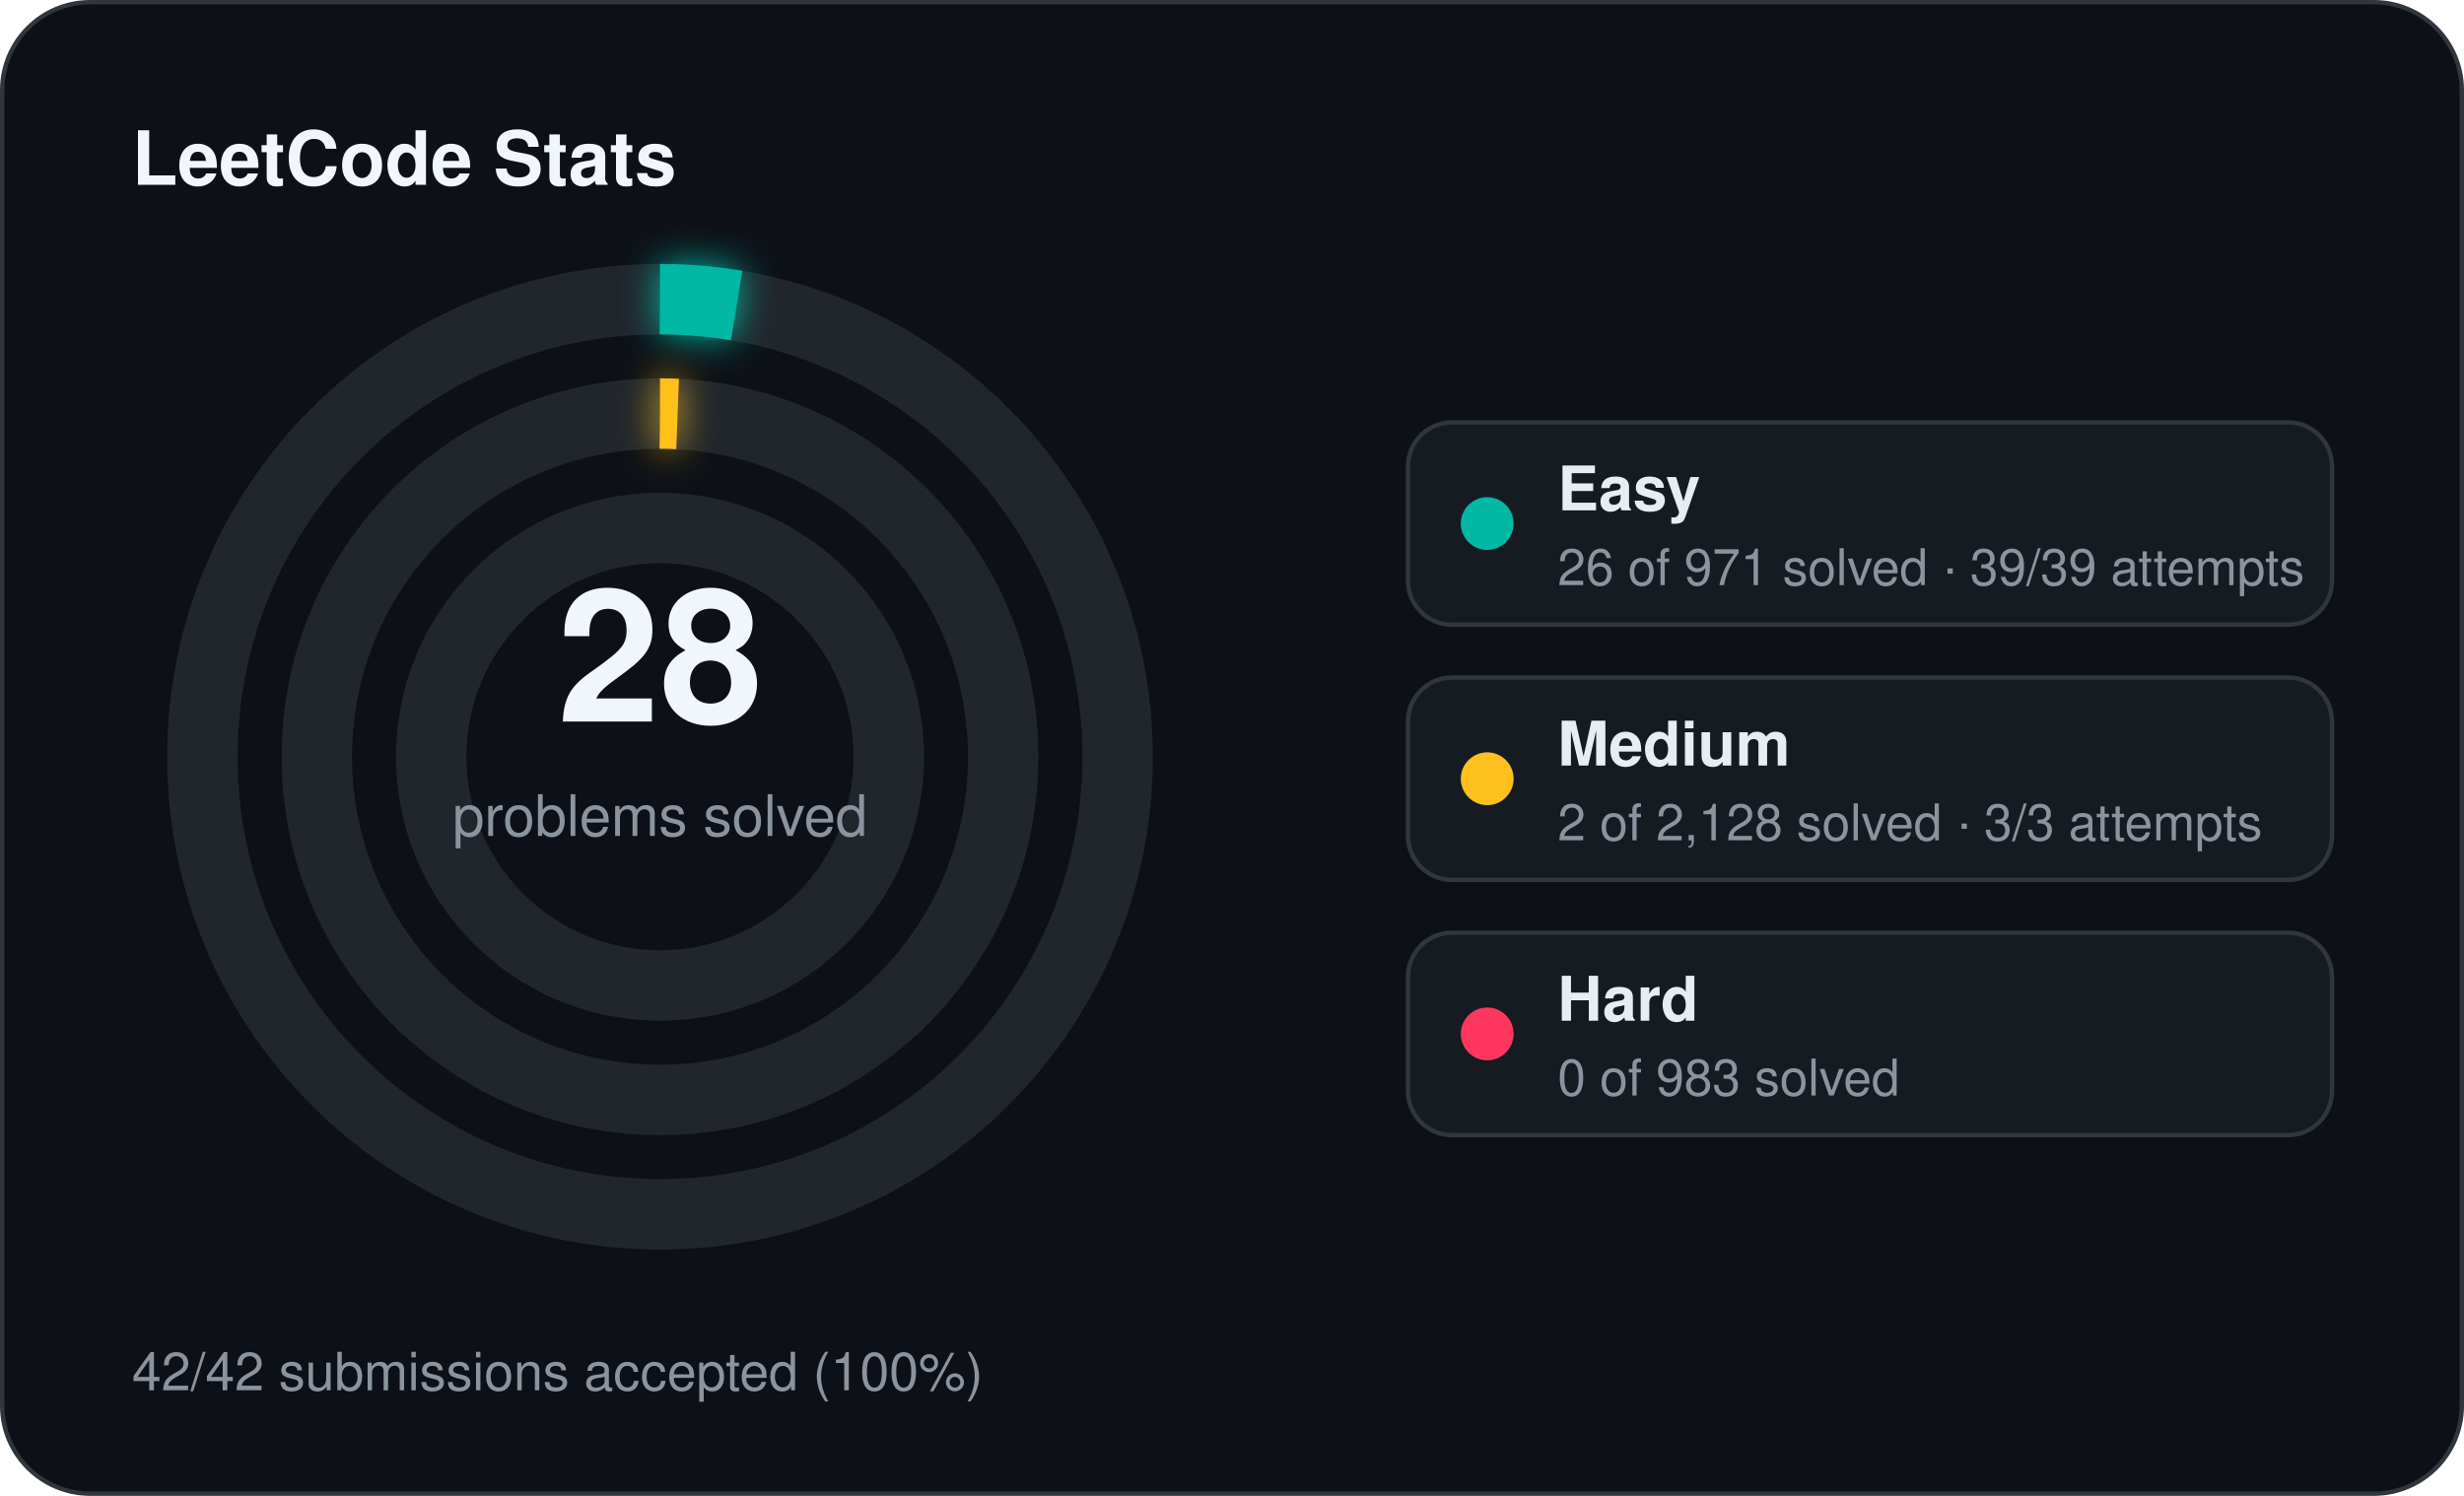
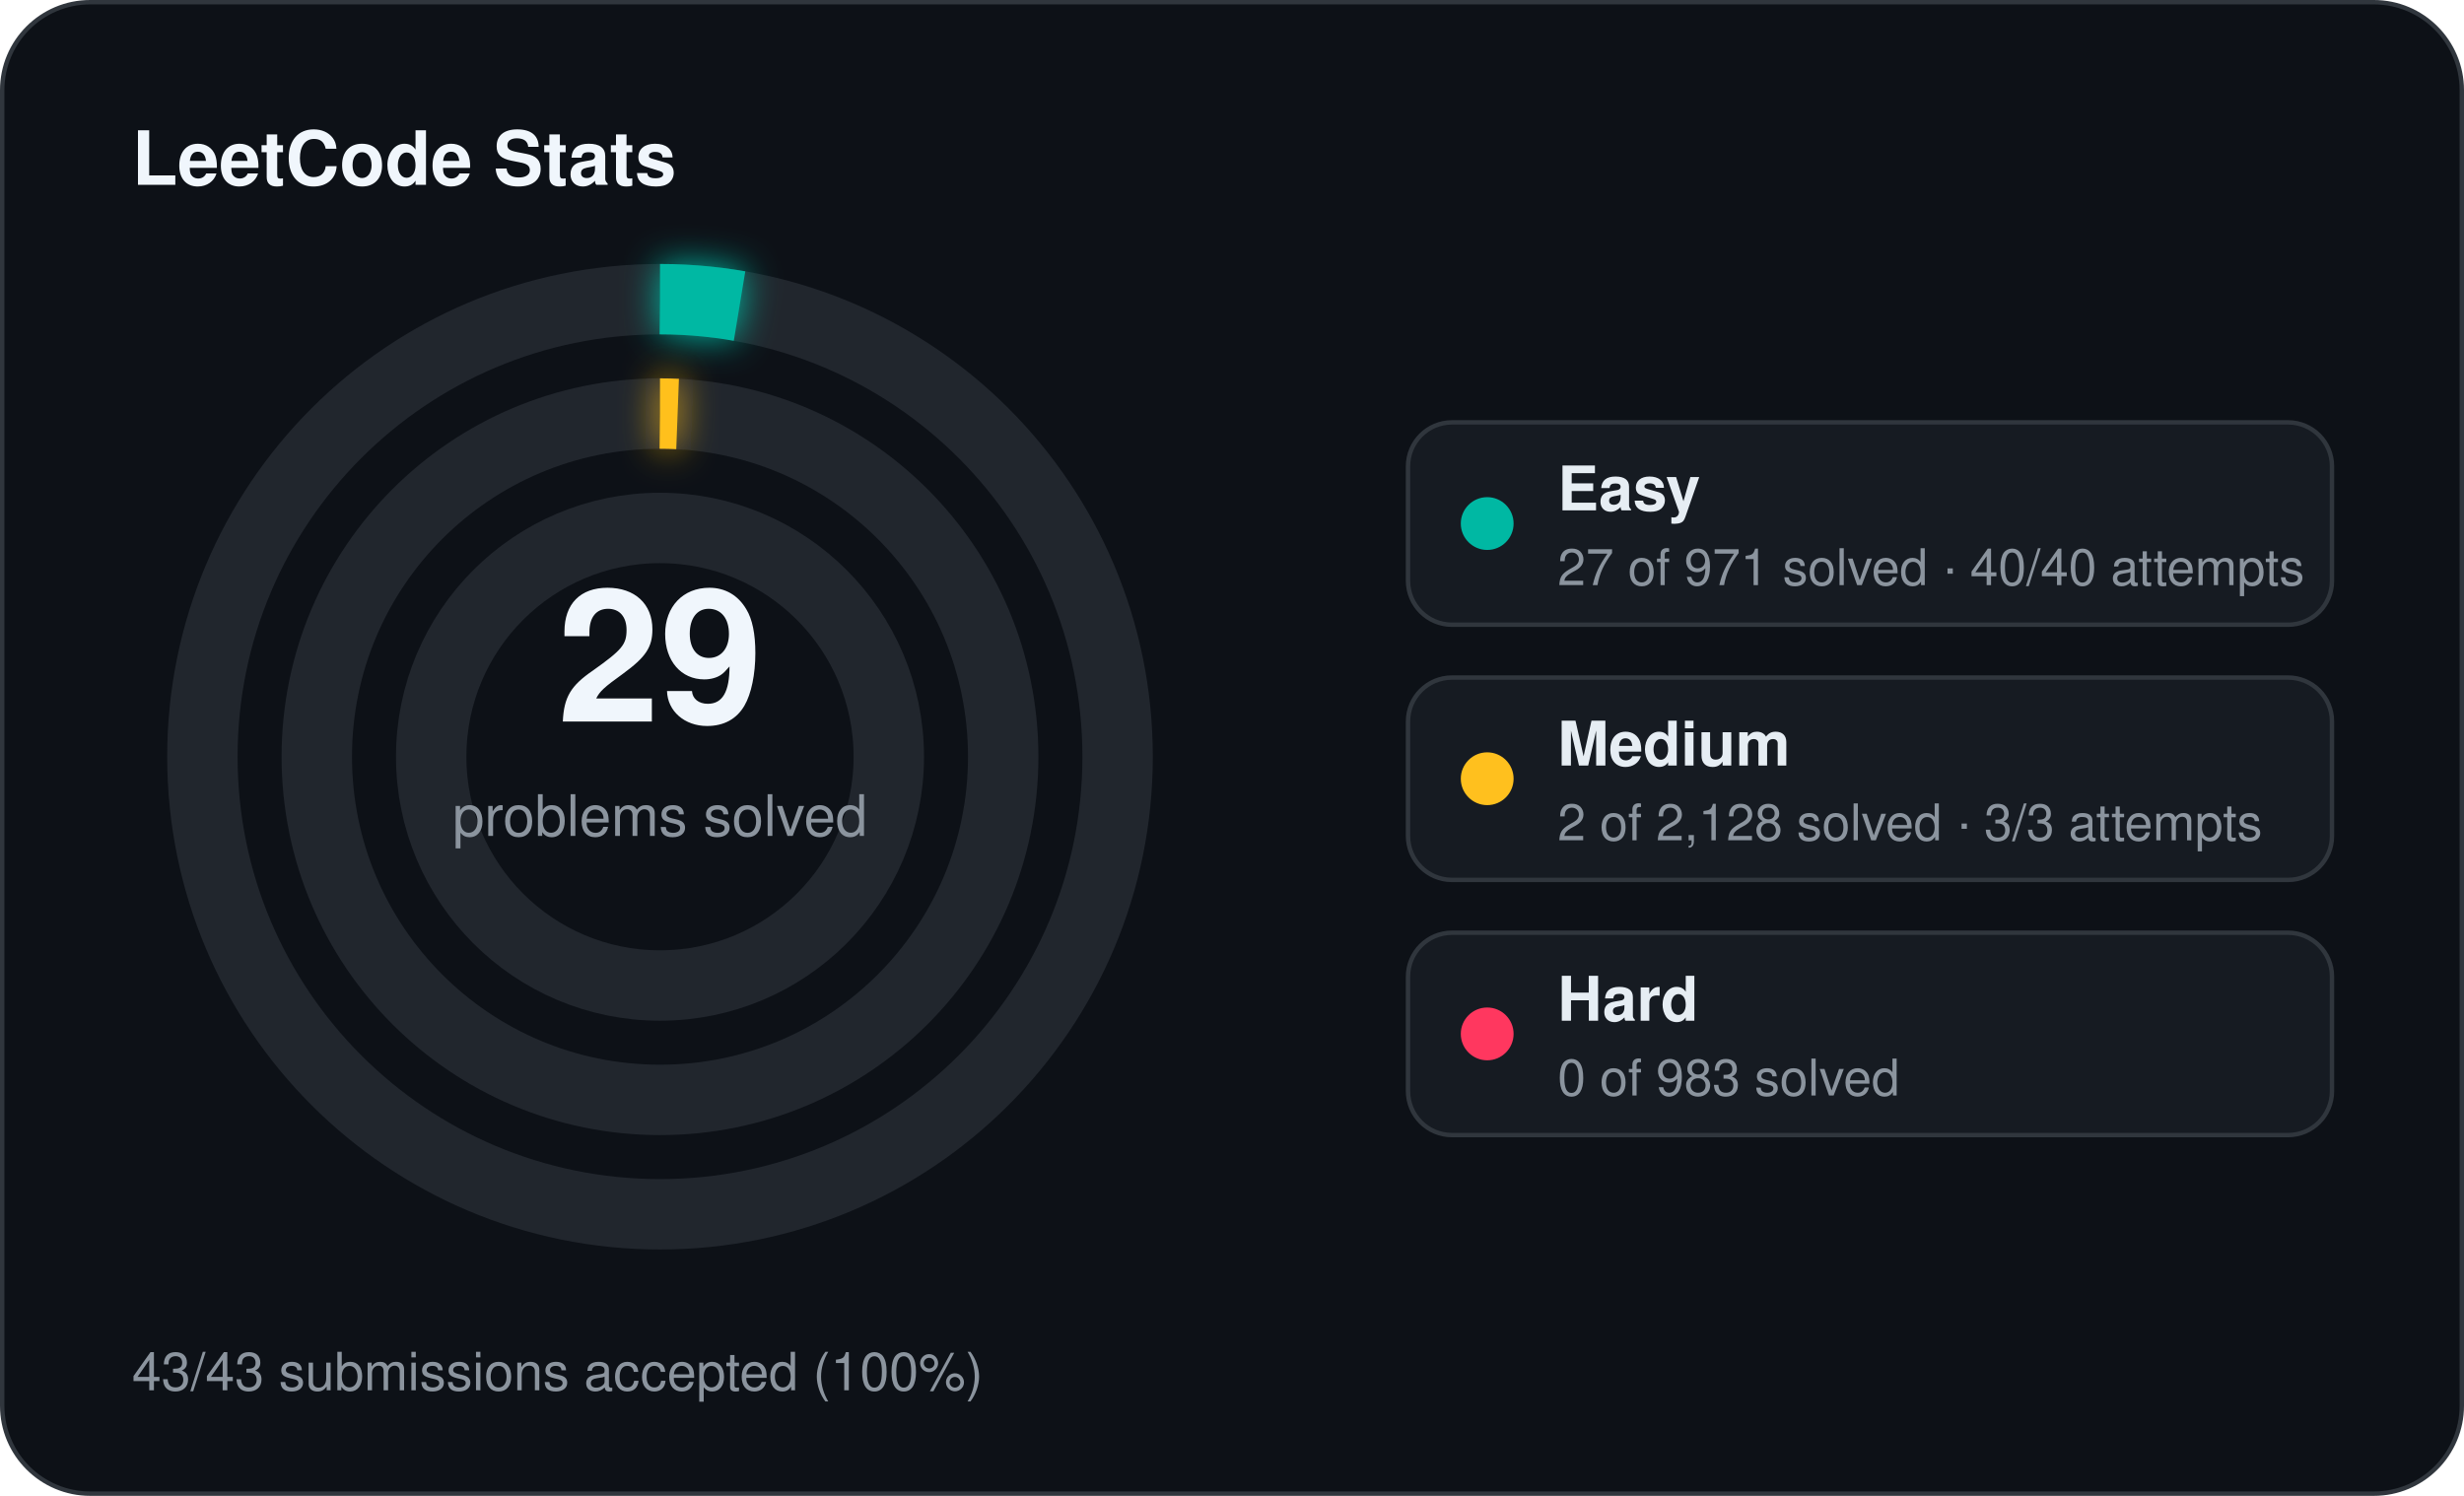
<svg xmlns="http://www.w3.org/2000/svg" width="560" height="340" viewBox="0 0 560 340">
  <defs>
    <filter id="stats-glow" x="-60%" y="-60%" width="220%" height="220%">
      <feGaussianBlur stdDeviation="4" result="blur" />
      <feMerge>
        <feMergeNode in="blur" />
        <feMergeNode in="SourceGraphic" />
      </feMerge>
    </filter>
  </defs>
  <rect x="0.5" y="0.5" width="559" height="339" rx="20" fill="#0d1117" stroke="#30363d" stroke-width="1" />
  <text x="30" y="42" fill="#f0f6fc" font-family="Segoe UI, Helvetica, Arial, sans-serif" font-size="17" font-weight="700">LeetCode Stats</text>
  <circle cx="150" cy="172" r="104" fill="none" stroke="#21262d" stroke-width="16" />
-   <circle cx="150" cy="172" r="104" fill="none" stroke="#00b8a3" stroke-width="16" stroke-linecap="butt" stroke-dasharray="17.50 653.45" transform="rotate(-90 150 172)" filter="url(#stats-glow)" />
+   <circle cx="150" cy="172" r="104" fill="none" stroke="#00b8a3" stroke-width="16" stroke-linecap="butt" stroke-dasharray="18.17 653.45" transform="rotate(-90 150 172)" filter="url(#stats-glow)" />
  <circle cx="150" cy="172" r="78" fill="none" stroke="#21262d" stroke-width="16" />
  <circle cx="150" cy="172" r="78" fill="none" stroke="#ffc01e" stroke-width="16" stroke-linecap="butt" stroke-dasharray="4.00 490.09" transform="rotate(-90 150 172)" filter="url(#stats-glow)" />
  <circle cx="150" cy="172" r="52" fill="none" stroke="#21262d" stroke-width="16" />
-   <text x="150" y="164" text-anchor="middle" fill="#f0f6fc" font-family="Segoe UI, Helvetica, Arial, sans-serif" font-size="42" font-weight="700">28</text>
+   <text x="150" y="164" text-anchor="middle" fill="#f0f6fc" font-family="Segoe UI, Helvetica, Arial, sans-serif" font-size="42" font-weight="700">29</text>
  <text x="150" y="190" text-anchor="middle" fill="#8b949e" font-family="Segoe UI, Helvetica, Arial, sans-serif" font-size="13">problems solved</text>
  <rect x="320" y="96" width="210" height="46" rx="10" fill="#161b22" stroke="#30363d" stroke-width="1" />
  <circle cx="338" cy="119" r="6" fill="#00b8a3" />
  <text x="354" y="116" fill="#e6edf3" font-family="Segoe UI, Helvetica, Arial, sans-serif" font-size="14" font-weight="600">Easy</text>
-   <text x="354" y="133" fill="#8b949e" font-family="Segoe UI, Helvetica, Arial, sans-serif" font-size="11.5">26 of 971 solved · 39/39 attempts</text>
+   <text x="354" y="133" fill="#8b949e" font-family="Segoe UI, Helvetica, Arial, sans-serif" font-size="11.5">27 of 971 solved · 40/40 attempts</text>
  <rect x="320" y="154" width="210" height="46" rx="10" fill="#161b22" stroke="#30363d" stroke-width="1" />
  <circle cx="338" cy="177" r="6" fill="#ffc01e" />
  <text x="354" y="174" fill="#e6edf3" font-family="Segoe UI, Helvetica, Arial, sans-serif" font-size="14" font-weight="600">Medium</text>
  <text x="354" y="191" fill="#8b949e" font-family="Segoe UI, Helvetica, Arial, sans-serif" font-size="11.5">2 of 2,128 solved · 3/3 attempts</text>
  <rect x="320" y="212" width="210" height="46" rx="10" fill="#161b22" stroke="#30363d" stroke-width="1" />
  <circle cx="338" cy="235" r="6" fill="#ff375f" />
  <text x="354" y="232" fill="#e6edf3" font-family="Segoe UI, Helvetica, Arial, sans-serif" font-size="14" font-weight="600">Hard</text>
  <text x="354" y="249" fill="#8b949e" font-family="Segoe UI, Helvetica, Arial, sans-serif" font-size="11.5">0 of 983 solved</text>
-   <text x="30" y="316" fill="#8b949e" font-family="Segoe UI, Helvetica, Arial, sans-serif" font-size="12">42/42 submissions accepted (100%)</text>
+   <text x="30" y="316" fill="#8b949e" font-family="Segoe UI, Helvetica, Arial, sans-serif" font-size="12">43/43 submissions accepted (100%)</text>
</svg>
